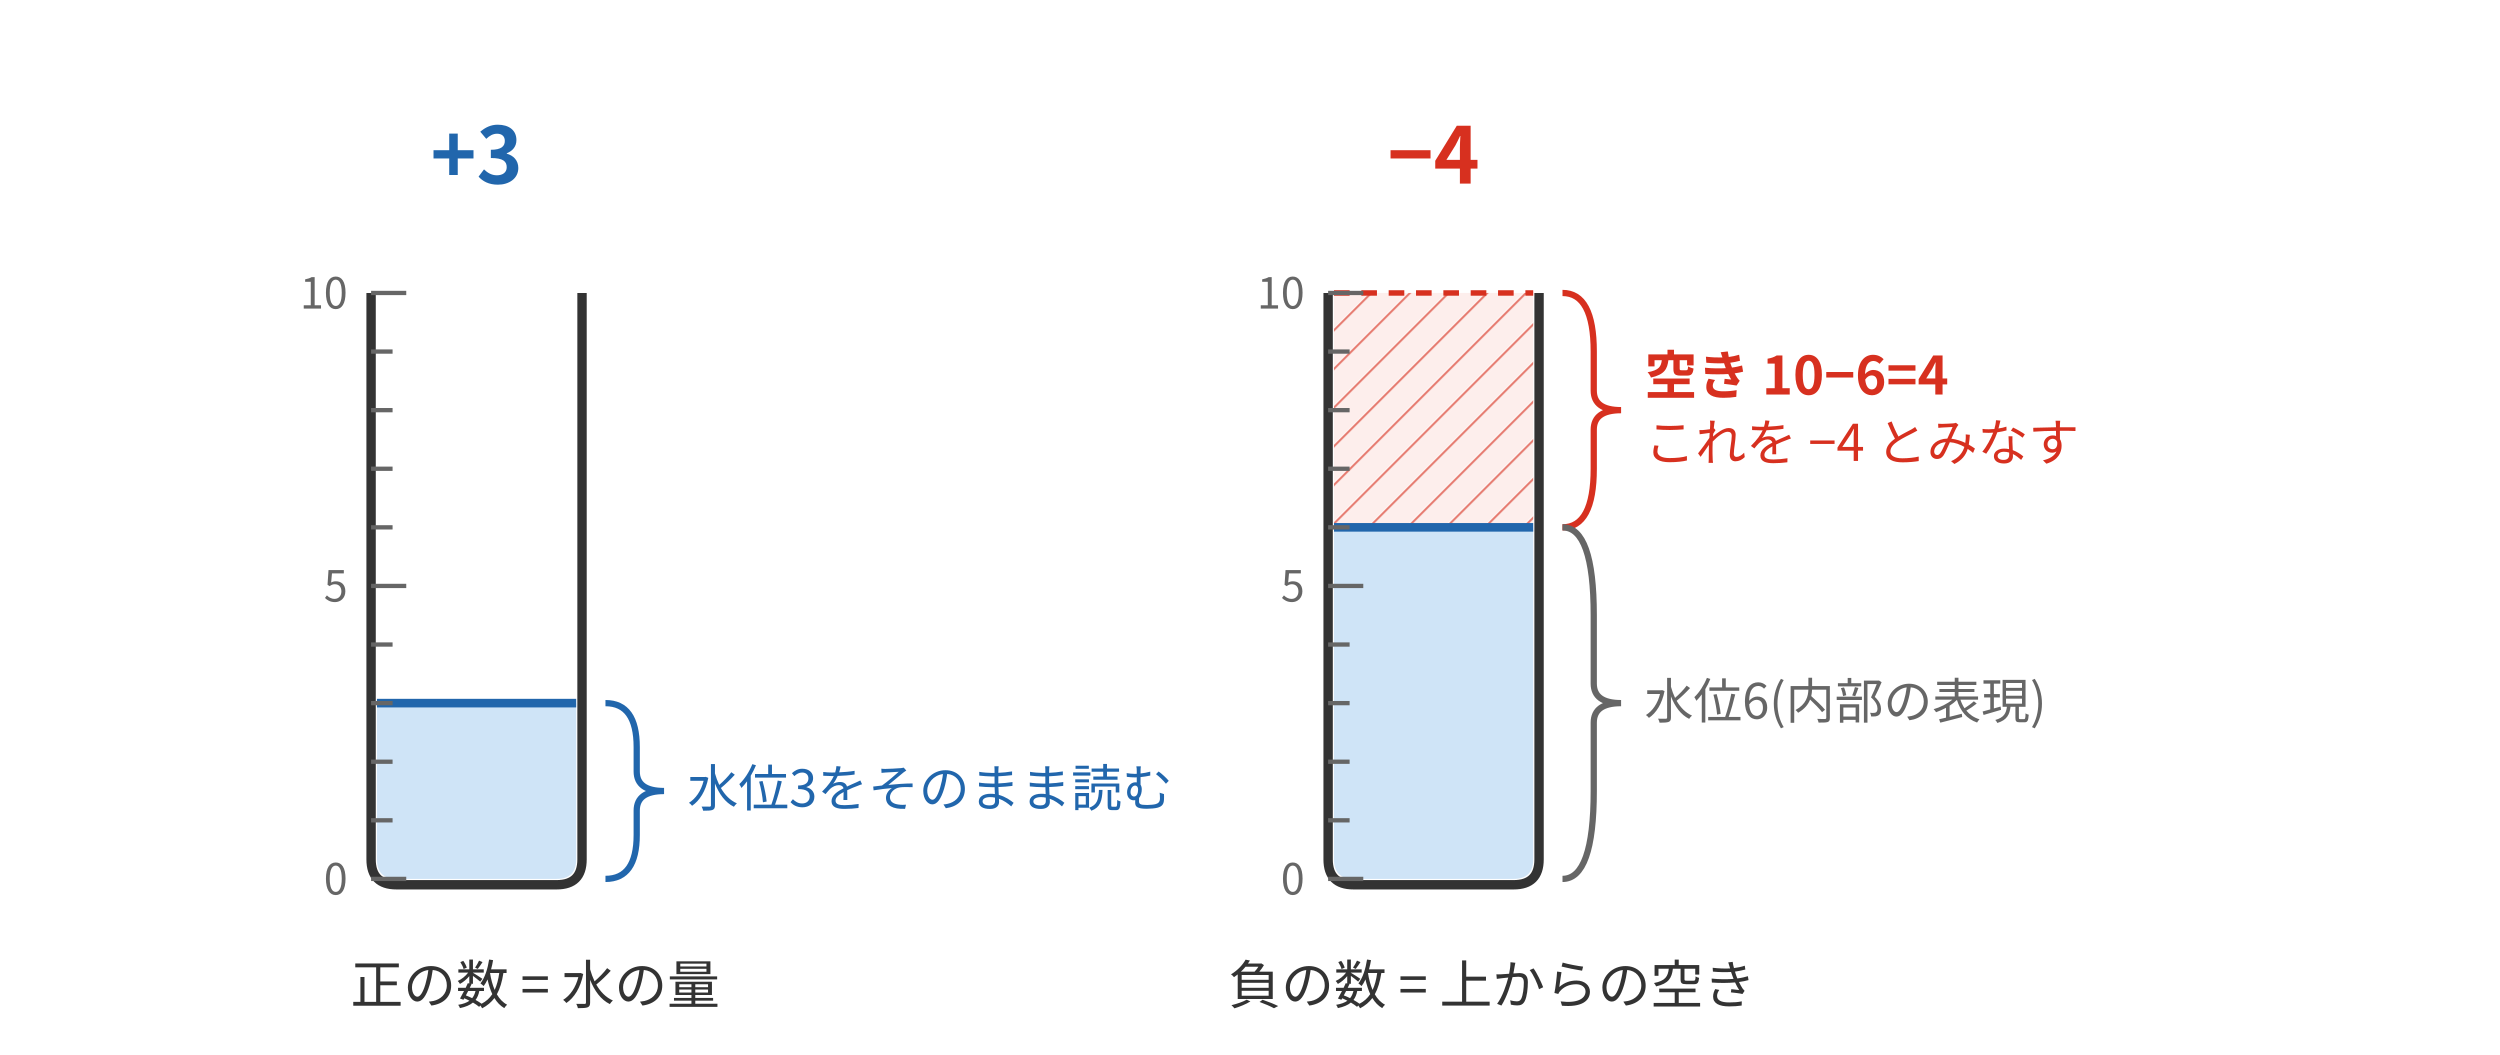
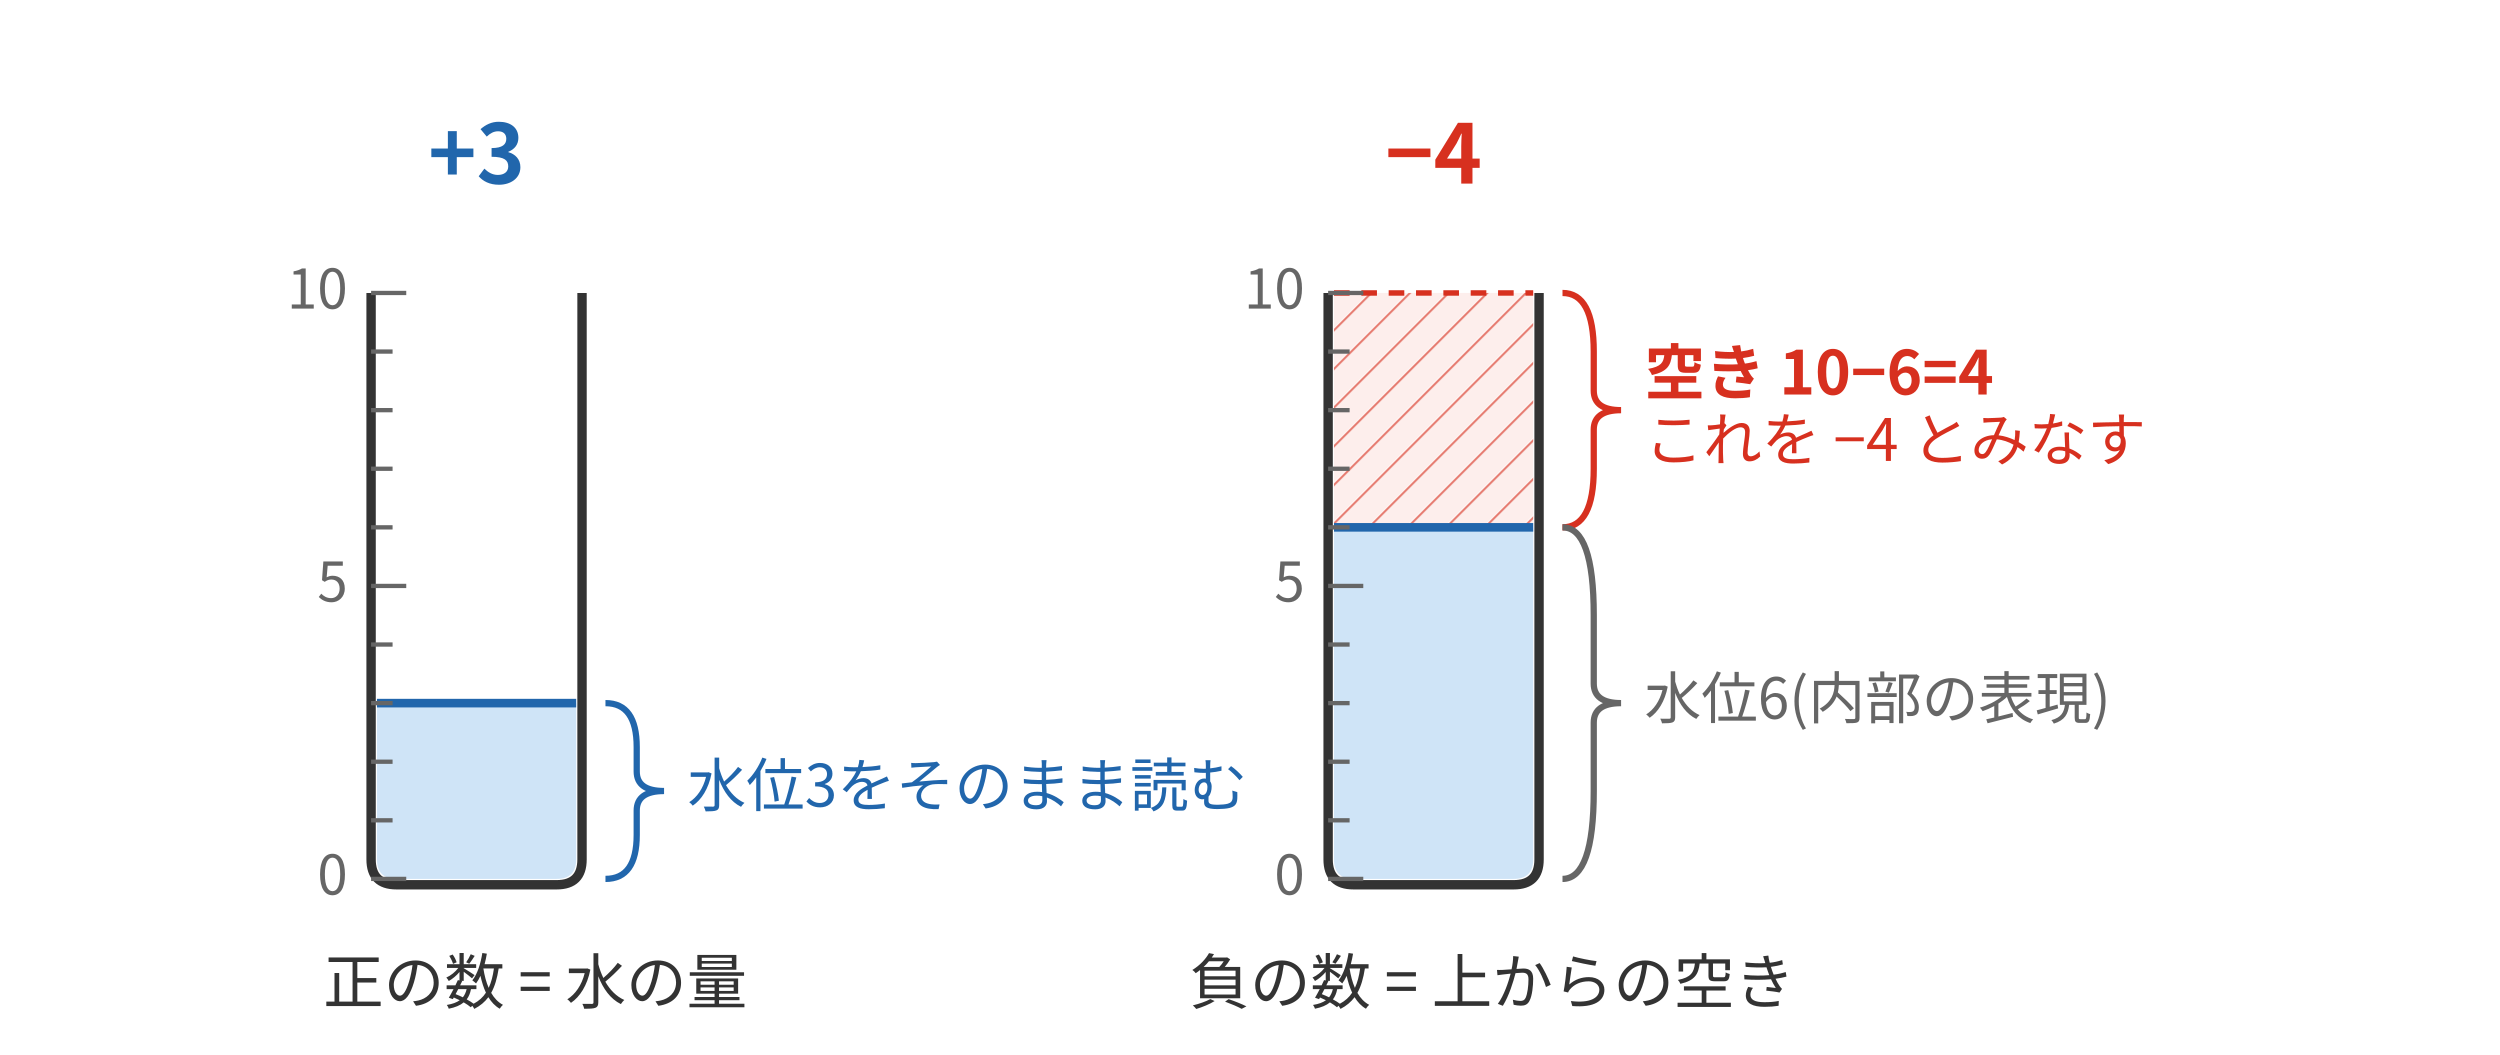
<svg xmlns="http://www.w3.org/2000/svg" xml:lang="ja" lang="ja" viewBox="0 0 640 270" font-family="'Hiragino Sans','Hiragino Kaku Gothic ProN','Noto Sans JP','Noto Sans CJK JP','Yu Gothic','Meiryo',sans-serif">
  <defs>
    <pattern id="hred" patternUnits="userSpaceOnUse" width="7" height="7" patternTransform="rotate(45)">
      <rect width="7" height="7" fill="#fdeeec" />
      <line x1="0" y1="0" x2="0" y2="7" stroke="#d7301f" stroke-width="1.1" stroke-opacity="0.55" />
    </pattern>
  </defs>
  <path d="M 96.5 180.0 L 96.5 220 Q 96.5 225 101.5 225 L 142.5 225 Q 147.5 225 147.5 220 L 147.5 180.0 Z" fill="#cfe4f7" />
  <line x1="96.5" y1="180.0" x2="147.5" y2="180.0" stroke="#2166ac" stroke-width="2.2" />
  <path d="M 95 75.0 L 95 220 Q 95 226.5 101.5 226.5 L 142.5 226.5 Q 149.0 226.5 149.0 220 L 149.0 75.0" fill="none" stroke="#333" stroke-width="2.4" stroke-opacity="1.0" />
  <line x1="95" y1="225.0" x2="104" y2="225.0" stroke="#666" stroke-width="1.1" stroke-opacity="1.0" />
  <line x1="95" y1="210.0" x2="100.5" y2="210.0" stroke="#666" stroke-width="1.1" stroke-opacity="1.0" />
  <line x1="95" y1="195.0" x2="100.5" y2="195.0" stroke="#666" stroke-width="1.1" stroke-opacity="1.0" />
  <line x1="95" y1="180.0" x2="100.5" y2="180.0" stroke="#666" stroke-width="1.1" stroke-opacity="1.0" />
  <line x1="95" y1="165.0" x2="100.5" y2="165.0" stroke="#666" stroke-width="1.1" stroke-opacity="1.0" />
  <line x1="95" y1="150.0" x2="104" y2="150.0" stroke="#666" stroke-width="1.1" stroke-opacity="1.0" />
  <line x1="95" y1="135.0" x2="100.5" y2="135.0" stroke="#666" stroke-width="1.1" stroke-opacity="1.0" />
  <line x1="95" y1="120.0" x2="100.5" y2="120.0" stroke="#666" stroke-width="1.1" stroke-opacity="1.0" />
  <line x1="95" y1="105.0" x2="100.5" y2="105.0" stroke="#666" stroke-width="1.1" stroke-opacity="1.0" />
  <line x1="95" y1="90.0" x2="100.5" y2="90.0" stroke="#666" stroke-width="1.1" stroke-opacity="1.0" />
  <line x1="95" y1="75.0" x2="104" y2="75.0" stroke="#666" stroke-width="1.1" stroke-opacity="1.0" />
-   <text x="89" y="229.0" font-size="11" fill="#666" text-anchor="end" font-family="'Hiragino Sans','Hiragino Kaku Gothic ProN','Noto Sans JP','Noto Sans CJK JP','Yu Gothic','Meiryo',sans-serif">0</text>
-   <text x="89" y="154.0" font-size="11" fill="#666" text-anchor="end" font-family="'Hiragino Sans','Hiragino Kaku Gothic ProN','Noto Sans JP','Noto Sans CJK JP','Yu Gothic','Meiryo',sans-serif">5</text>
-   <text x="89" y="79.0" font-size="11" fill="#666" text-anchor="end" font-family="'Hiragino Sans','Hiragino Kaku Gothic ProN','Noto Sans JP','Noto Sans CJK JP','Yu Gothic','Meiryo',sans-serif">10</text>
-   <text x="122.0" y="47.0" font-size="20" fill="#2166ac" text-anchor="middle" font-weight="bold" font-family="'Hiragino Sans','Hiragino Kaku Gothic ProN','Noto Sans JP','Noto Sans CJK JP','Yu Gothic','Meiryo',sans-serif">+3</text>
+   <text x="89" y="229.0" font-size="14" fill="#666" text-anchor="end" font-family="'Hiragino Sans','Hiragino Kaku Gothic ProN','Noto Sans JP','Noto Sans CJK JP','Yu Gothic','Meiryo',sans-serif">0</text>
+   <text x="89" y="154.0" font-size="14" fill="#666" text-anchor="end" font-family="'Hiragino Sans','Hiragino Kaku Gothic ProN','Noto Sans JP','Noto Sans CJK JP','Yu Gothic','Meiryo',sans-serif">5</text>
+   <text x="89" y="79.0" font-size="14" fill="#666" text-anchor="end" font-family="'Hiragino Sans','Hiragino Kaku Gothic ProN','Noto Sans JP','Noto Sans CJK JP','Yu Gothic','Meiryo',sans-serif">10</text>
+   <text x="122.0" y="47.0" font-size="21" fill="#2166ac" text-anchor="middle" font-weight="bold" font-family="'Hiragino Sans','Hiragino Kaku Gothic ProN','Noto Sans JP','Noto Sans CJK JP','Yu Gothic','Meiryo',sans-serif">+3</text>
  <path d="M 155.0 180.0 Q 163.0 180.0 163.0 191.25 L 163.0 197.5 Q 163.0 202.5 170.0 202.5 Q 163.0 202.5 163.0 207.5 L 163.0 213.75 Q 163.0 225 155.0 225" fill="none" stroke="#2166ac" stroke-width="1.6" />
-   <text x="176.0" y="206.5" font-size="13" fill="#2166ac" text-anchor="start" font-family="'Hiragino Sans','Hiragino Kaku Gothic ProN','Noto Sans JP','Noto Sans CJK JP','Yu Gothic','Meiryo',sans-serif">水位3をそのまま読む</text>
-   <text x="137.0" y="257" font-size="13.5" fill="#333" text-anchor="middle" font-family="'Hiragino Sans','Hiragino Kaku Gothic ProN','Noto Sans JP','Noto Sans CJK JP','Yu Gothic','Meiryo',sans-serif">正の数 = 水の量</text>
+   <text x="176.0" y="206.5" font-size="15" fill="#2166ac" text-anchor="start" font-family="'Hiragino Sans','Hiragino Kaku Gothic ProN','Noto Sans JP','Noto Sans CJK JP','Yu Gothic','Meiryo',sans-serif">水位3をそのまま読む</text>
+   <text x="137.0" y="257" font-size="15.5" fill="#333" text-anchor="middle" font-family="'Hiragino Sans','Hiragino Kaku Gothic ProN','Noto Sans JP','Noto Sans CJK JP','Yu Gothic','Meiryo',sans-serif">正の数 = 水の量</text>
  <rect x="341.5" y="75.0" width="51.0" height="60.0" fill="url(#hred)" />
  <line x1="341.5" y1="75.0" x2="392.5" y2="75.0" stroke="#d7301f" stroke-width="1.4" stroke-dasharray="4 3" />
  <path d="M 341.5 135.0 L 341.5 220 Q 341.5 225 346.5 225 L 387.5 225 Q 392.5 225 392.5 220 L 392.5 135.0 Z" fill="#cfe4f7" />
  <line x1="341.5" y1="135.0" x2="392.5" y2="135.0" stroke="#2166ac" stroke-width="2.2" />
  <path d="M 340 75.0 L 340 220 Q 340 226.5 346.5 226.5 L 387.5 226.5 Q 394.0 226.5 394.0 220 L 394.0 75.0" fill="none" stroke="#333" stroke-width="2.4" stroke-opacity="1.0" />
  <line x1="340" y1="225.0" x2="349" y2="225.0" stroke="#666" stroke-width="1.1" stroke-opacity="1.0" />
  <line x1="340" y1="210.0" x2="345.5" y2="210.0" stroke="#666" stroke-width="1.1" stroke-opacity="1.0" />
  <line x1="340" y1="195.0" x2="345.5" y2="195.0" stroke="#666" stroke-width="1.1" stroke-opacity="1.0" />
  <line x1="340" y1="180.0" x2="345.5" y2="180.0" stroke="#666" stroke-width="1.1" stroke-opacity="1.0" />
  <line x1="340" y1="165.0" x2="345.5" y2="165.0" stroke="#666" stroke-width="1.1" stroke-opacity="1.0" />
  <line x1="340" y1="150.0" x2="349" y2="150.0" stroke="#666" stroke-width="1.1" stroke-opacity="1.0" />
  <line x1="340" y1="135.0" x2="345.5" y2="135.0" stroke="#666" stroke-width="1.1" stroke-opacity="1.0" />
  <line x1="340" y1="120.0" x2="345.5" y2="120.0" stroke="#666" stroke-width="1.1" stroke-opacity="1.0" />
  <line x1="340" y1="105.0" x2="345.5" y2="105.0" stroke="#666" stroke-width="1.1" stroke-opacity="1.0" />
  <line x1="340" y1="90.0" x2="345.5" y2="90.0" stroke="#666" stroke-width="1.1" stroke-opacity="1.0" />
  <line x1="340" y1="75.0" x2="349" y2="75.0" stroke="#666" stroke-width="1.1" stroke-opacity="1.0" />
-   <text x="334" y="229.0" font-size="11" fill="#666" text-anchor="end" font-family="'Hiragino Sans','Hiragino Kaku Gothic ProN','Noto Sans JP','Noto Sans CJK JP','Yu Gothic','Meiryo',sans-serif">0</text>
-   <text x="334" y="154.0" font-size="11" fill="#666" text-anchor="end" font-family="'Hiragino Sans','Hiragino Kaku Gothic ProN','Noto Sans JP','Noto Sans CJK JP','Yu Gothic','Meiryo',sans-serif">5</text>
-   <text x="334" y="79.0" font-size="11" fill="#666" text-anchor="end" font-family="'Hiragino Sans','Hiragino Kaku Gothic ProN','Noto Sans JP','Noto Sans CJK JP','Yu Gothic','Meiryo',sans-serif">10</text>
-   <text x="367.0" y="47.0" font-size="20" fill="#d7301f" text-anchor="middle" font-weight="bold" font-family="'Hiragino Sans','Hiragino Kaku Gothic ProN','Noto Sans JP','Noto Sans CJK JP','Yu Gothic','Meiryo',sans-serif">−4</text>
+   <text x="334" y="229.0" font-size="14" fill="#666" text-anchor="end" font-family="'Hiragino Sans','Hiragino Kaku Gothic ProN','Noto Sans JP','Noto Sans CJK JP','Yu Gothic','Meiryo',sans-serif">0</text>
+   <text x="334" y="154.0" font-size="14" fill="#666" text-anchor="end" font-family="'Hiragino Sans','Hiragino Kaku Gothic ProN','Noto Sans JP','Noto Sans CJK JP','Yu Gothic','Meiryo',sans-serif">5</text>
+   <text x="334" y="79.0" font-size="14" fill="#666" text-anchor="end" font-family="'Hiragino Sans','Hiragino Kaku Gothic ProN','Noto Sans JP','Noto Sans CJK JP','Yu Gothic','Meiryo',sans-serif">10</text>
+   <text x="367.0" y="47.0" font-size="21" fill="#d7301f" text-anchor="middle" font-weight="bold" font-family="'Hiragino Sans','Hiragino Kaku Gothic ProN','Noto Sans JP','Noto Sans CJK JP','Yu Gothic','Meiryo',sans-serif">−4</text>
  <path d="M 400.0 75.0 Q 408.0 75.0 408.0 90.0 L 408.0 100.0 Q 408.0 105.0 415.0 105.0 Q 408.0 105.0 408.0 110.0 L 408.0 120.0 Q 408.0 135.0 400.0 135.0" fill="none" stroke="#d7301f" stroke-width="1.6" />
-   <text x="421.0" y="101.0" font-size="13.5" fill="#d7301f" text-anchor="start" font-weight="bold" font-family="'Hiragino Sans','Hiragino Kaku Gothic ProN','Noto Sans JP','Noto Sans CJK JP','Yu Gothic','Meiryo',sans-serif">空き 10−6=4</text>
-   <text x="421.0" y="118.0" font-size="13" fill="#d7301f" text-anchor="start" font-family="'Hiragino Sans','Hiragino Kaku Gothic ProN','Noto Sans JP','Noto Sans CJK JP','Yu Gothic','Meiryo',sans-serif">これを −4 とみなす</text>
+   <text x="421.0" y="101.0" font-size="15.5" fill="#d7301f" text-anchor="start" font-weight="bold" font-family="'Hiragino Sans','Hiragino Kaku Gothic ProN','Noto Sans JP','Noto Sans CJK JP','Yu Gothic','Meiryo',sans-serif">空き 10−6=4</text>
+   <text x="421.0" y="118.0" font-size="15" fill="#d7301f" text-anchor="start" font-family="'Hiragino Sans','Hiragino Kaku Gothic ProN','Noto Sans JP','Noto Sans CJK JP','Yu Gothic','Meiryo',sans-serif">これを −4 とみなす</text>
  <path d="M 400.0 135.0 Q 408.0 135.0 408.0 157.5 L 408.0 175.0 Q 408.0 180.0 415.0 180.0 Q 408.0 180.0 408.0 185.0 L 408.0 202.5 Q 408.0 225 400.0 225" fill="none" stroke="#666" stroke-width="1.6" />
-   <text x="421.0" y="184.0" font-size="12.5" fill="#666" text-anchor="start" font-family="'Hiragino Sans','Hiragino Kaku Gothic ProN','Noto Sans JP','Noto Sans CJK JP','Yu Gothic','Meiryo',sans-serif">水位6(内部の表現)</text>
-   <text x="382.0" y="257" font-size="13.5" fill="#333" text-anchor="middle" font-family="'Hiragino Sans','Hiragino Kaku Gothic ProN','Noto Sans JP','Noto Sans CJK JP','Yu Gothic','Meiryo',sans-serif">負の数 = 上からの空き</text>
+   <text x="421.0" y="184.0" font-size="14.5" fill="#666" text-anchor="start" font-family="'Hiragino Sans','Hiragino Kaku Gothic ProN','Noto Sans JP','Noto Sans CJK JP','Yu Gothic','Meiryo',sans-serif">水位6(内部の表現)</text>
+   <text x="382.0" y="257" font-size="15.5" fill="#333" text-anchor="middle" font-family="'Hiragino Sans','Hiragino Kaku Gothic ProN','Noto Sans JP','Noto Sans CJK JP','Yu Gothic','Meiryo',sans-serif">負の数 = 上からの空き</text>
</svg>
